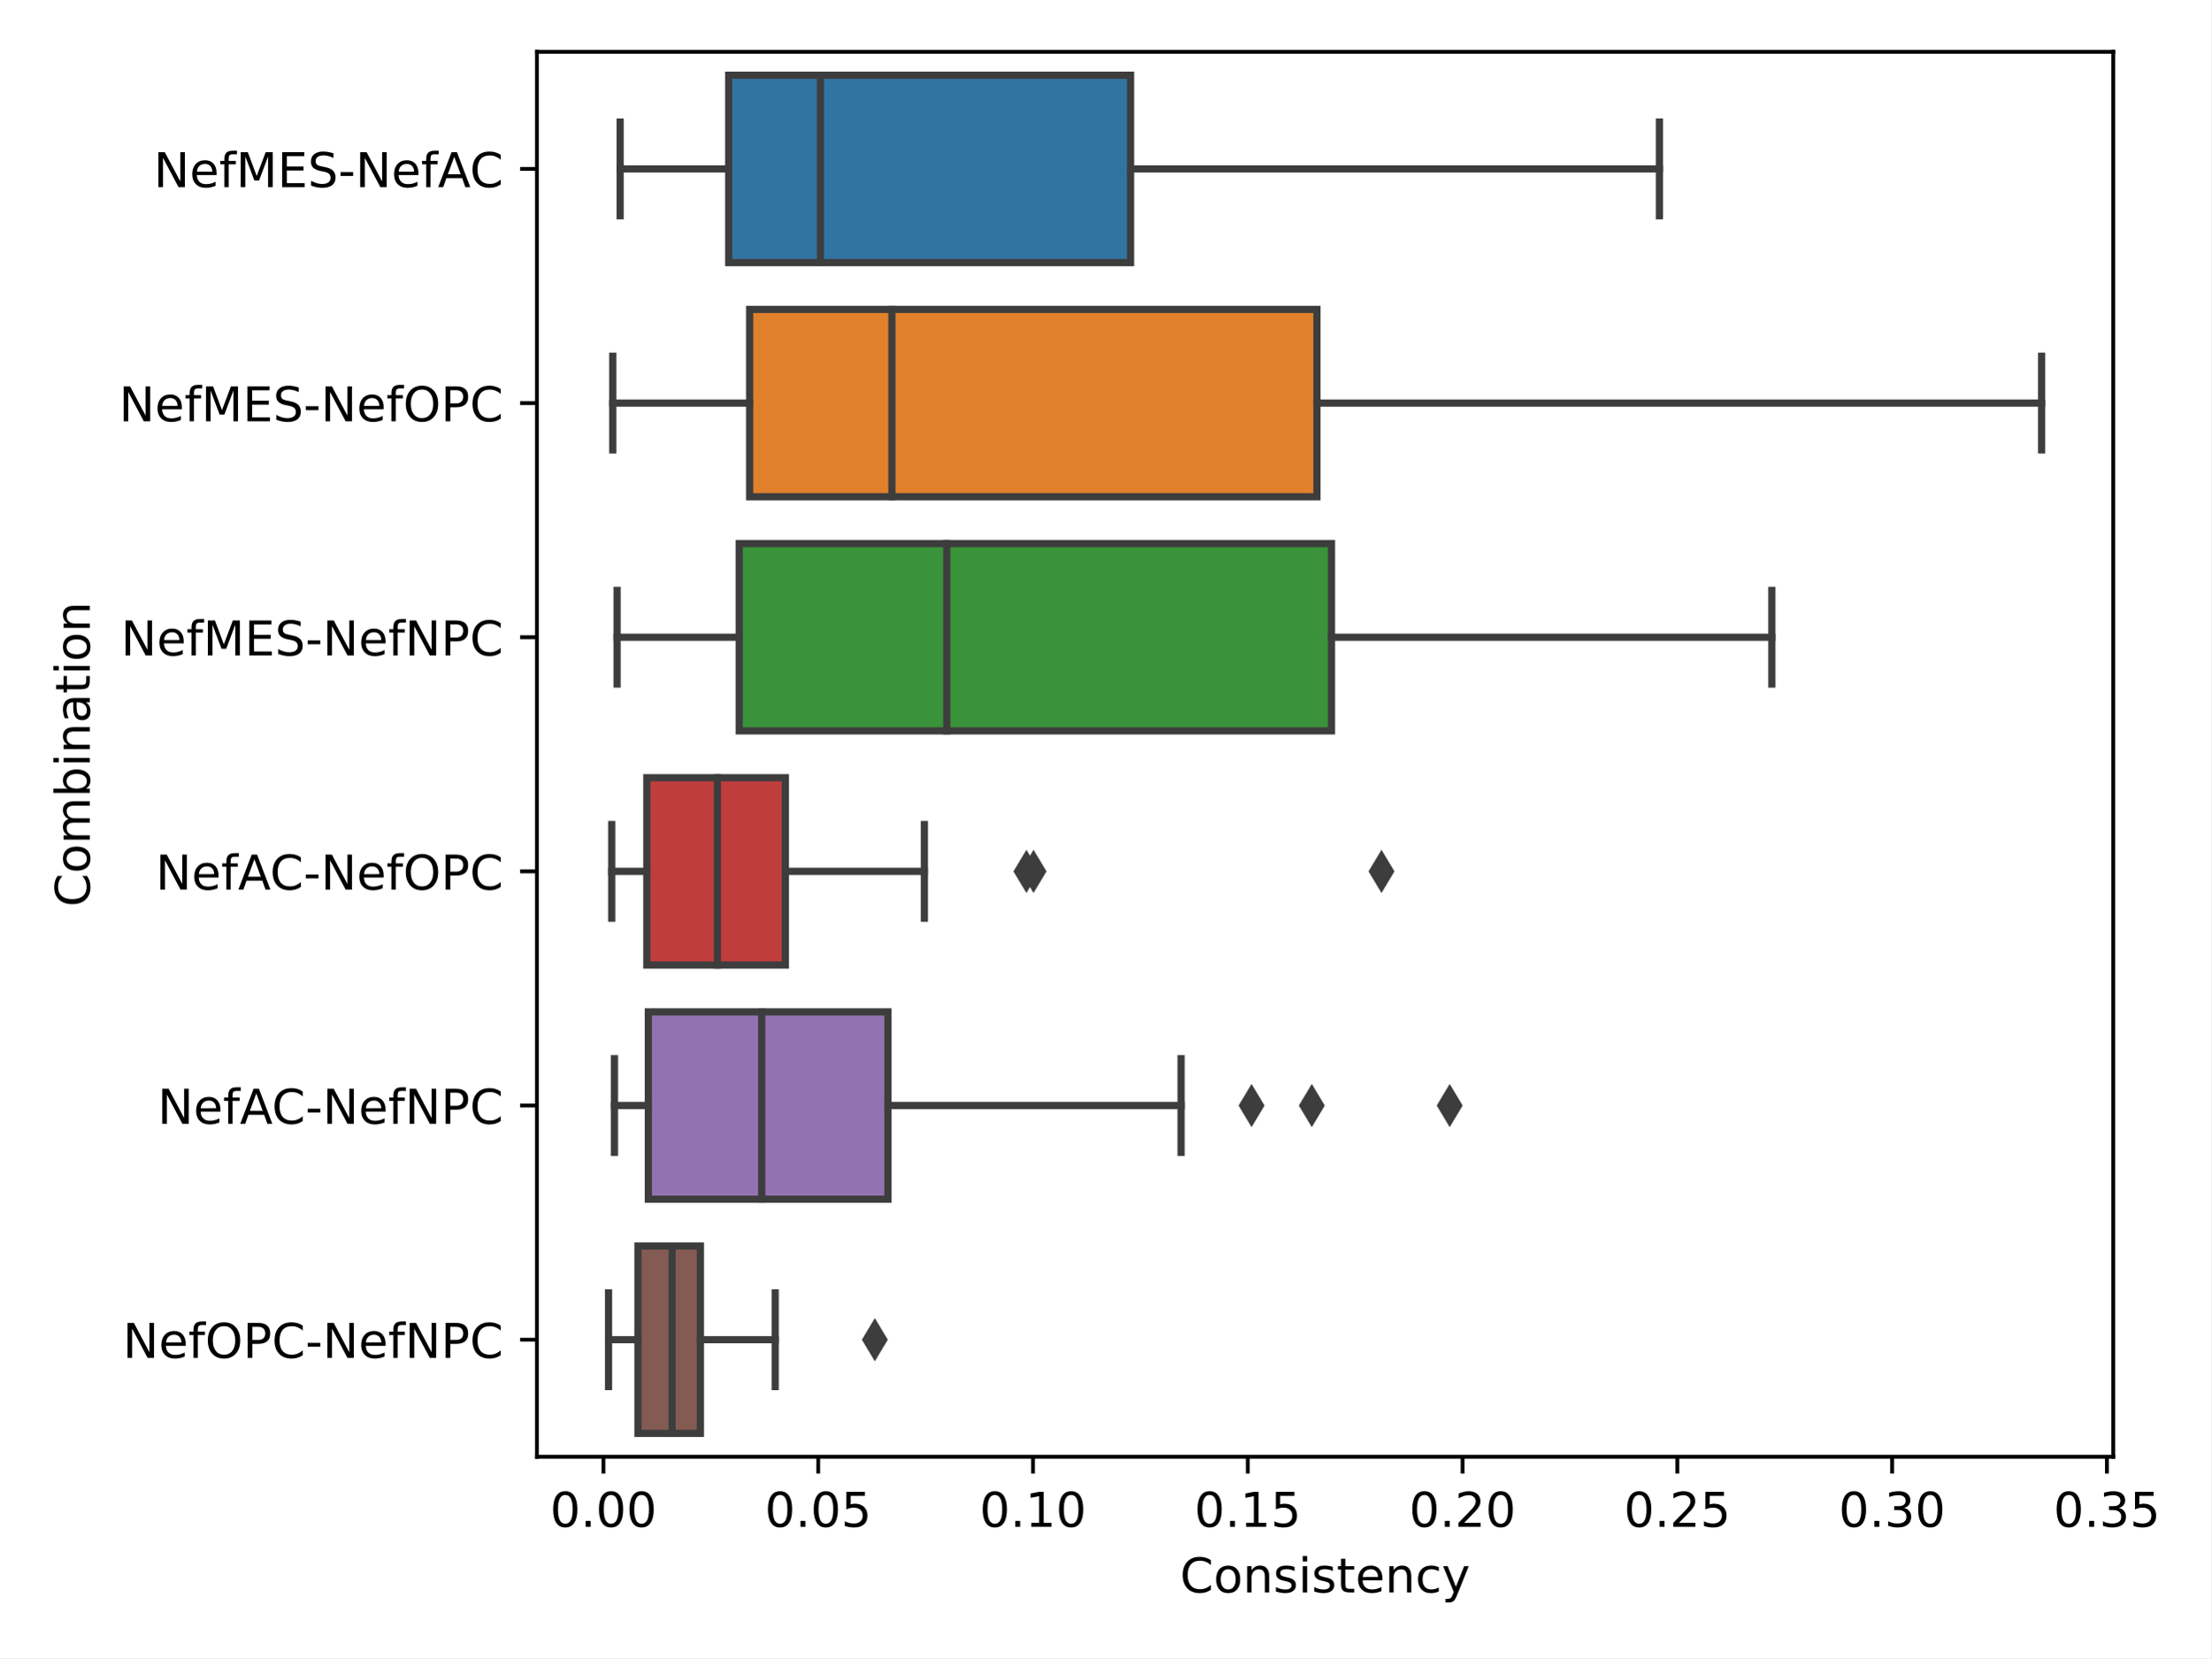
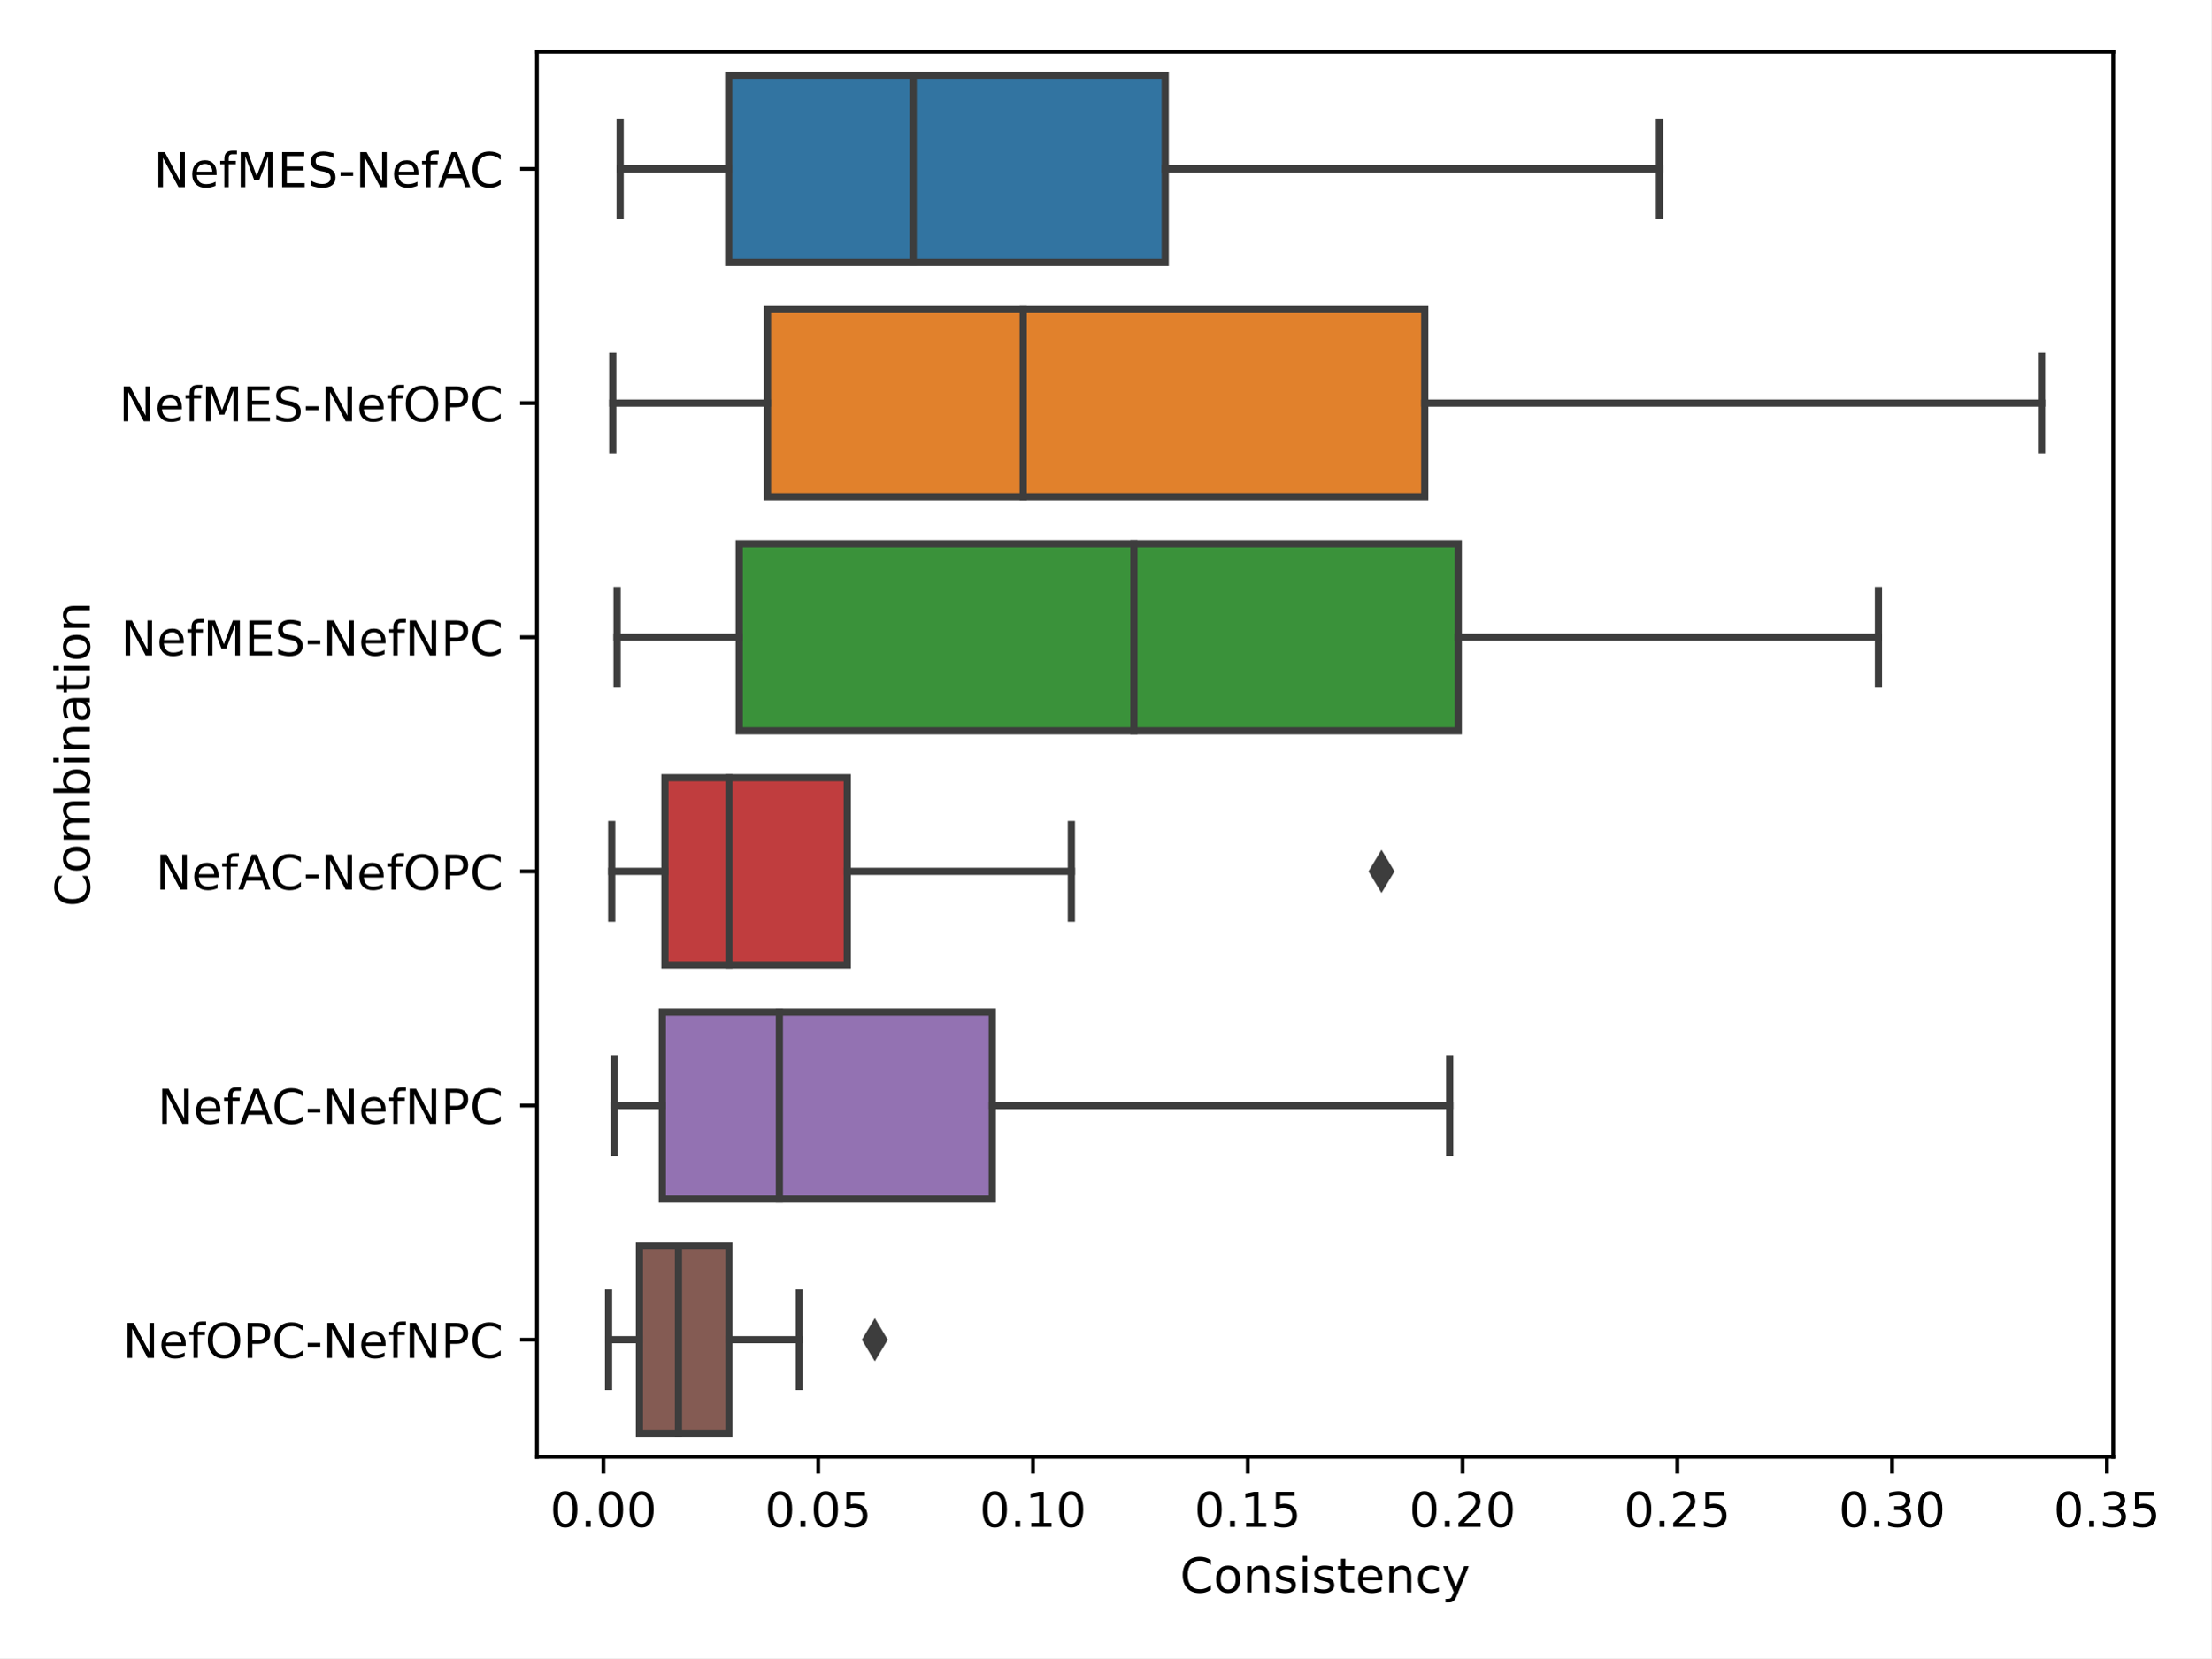
<svg xmlns="http://www.w3.org/2000/svg" xmlns:xlink="http://www.w3.org/1999/xlink" width="460.8pt" height="345.6pt" viewBox="0 0 460.8 345.6" version="1.1">
  <defs>
    <style type="text/css">*{stroke-linejoin: round; stroke-linecap: butt}</style>
  </defs>
  <g id="figure_1">
    <g id="patch_1">
      <path d="M 0 345.6  L 460.8 345.6  L 460.8 0  L 0 0  z " style="fill: #ffffff" />
    </g>
    <g id="axes_1">
      <g id="patch_2">
        <path d="M 111.89 303.64  L 440.409 303.64  L 440.409 10.8  L 111.89 10.8  z " style="fill: #ffffff" />
      </g>
      <g id="patch_3">
-         <path d="M 151.851 15.681  L 151.851 54.726  L 235.619 54.726  L 235.619 15.681  L 151.851 15.681  z " clip-path="url(#pe6c363656c)" style="fill: #3274a1; stroke: #3d3d3d; stroke-width: 1.5; stroke-linejoin: miter" />
+         <path d="M 151.851 15.681  L 151.851 54.726  L 242.832 54.726  L 242.832 15.681  L 151.851 15.681  z " clip-path="url(#pe6c363656c)" style="fill: #3274a1; stroke: #3d3d3d; stroke-width: 1.5; stroke-linejoin: miter" />
      </g>
      <g id="patch_4">
-         <path d="M 156.224 64.487  L 156.224 103.533  L 274.452 103.533  L 274.452 64.487  L 156.224 64.487  z " clip-path="url(#pe6c363656c)" style="fill: #e1812c; stroke: #3d3d3d; stroke-width: 1.5; stroke-linejoin: miter" />
+         <path d="M 159.944 64.487  L 159.944 103.533  L 296.918 103.533  L 296.918 64.487  L 159.944 64.487  z " clip-path="url(#pe6c363656c)" style="fill: #e1812c; stroke: #3d3d3d; stroke-width: 1.5; stroke-linejoin: miter" />
      </g>
      <g id="patch_5">
-         <path d="M 154.051 113.294  L 154.051 152.339  L 277.487 152.339  L 277.487 113.294  L 154.051 113.294  z " clip-path="url(#pe6c363656c)" style="fill: #3a923a; stroke: #3d3d3d; stroke-width: 1.5; stroke-linejoin: miter" />
+         <path d="M 154.051 113.294  L 154.051 152.339  L 303.907 152.339  L 303.907 113.294  L 154.051 113.294  z " clip-path="url(#pe6c363656c)" style="fill: #3a923a; stroke: #3d3d3d; stroke-width: 1.5; stroke-linejoin: miter" />
      </g>
      <g id="patch_6">
-         <path d="M 134.795 162.101  L 134.795 201.146  L 163.668 201.146  L 163.668 162.101  L 134.795 162.101  z " clip-path="url(#pe6c363656c)" style="fill: #c03d3e; stroke: #3d3d3d; stroke-width: 1.5; stroke-linejoin: miter" />
+         <path d="M 138.569 162.101  L 138.569 201.146  L 176.575 201.146  L 176.575 162.101  L 138.569 162.101  z " clip-path="url(#pe6c363656c)" style="fill: #c03d3e; stroke: #3d3d3d; stroke-width: 1.5; stroke-linejoin: miter" />
      </g>
      <g id="patch_7">
-         <path d="M 135.116 210.907  L 135.116 249.953  L 185.043 249.953  L 185.043 210.907  L 135.116 210.907  z " clip-path="url(#pe6c363656c)" style="fill: #9372b2; stroke: #3d3d3d; stroke-width: 1.5; stroke-linejoin: miter" />
+         <path d="M 138.024 210.907  L 138.024 249.953  L 206.791 249.953  L 206.791 210.907  L 138.024 210.907  z " clip-path="url(#pe6c363656c)" style="fill: #9372b2; stroke: #3d3d3d; stroke-width: 1.5; stroke-linejoin: miter" />
      </g>
      <g id="patch_8">
-         <path d="M 132.949 259.714  L 132.949 298.759  L 145.954 298.759  L 145.954 259.714  L 132.949 259.714  z " clip-path="url(#pe6c363656c)" style="fill: #845b53; stroke: #3d3d3d; stroke-width: 1.5; stroke-linejoin: miter" />
+         <path d="M 133.256 259.714  L 133.256 298.759  L 151.913 298.759  L 151.913 259.714  L 133.256 259.714  z " clip-path="url(#pe6c363656c)" style="fill: #845b53; stroke: #3d3d3d; stroke-width: 1.5; stroke-linejoin: miter" />
      </g>
      <g id="matplotlib.axis_1">
        <g id="xtick_1">
          <g id="line2d_1">
            <defs>
              <path id="m3385fdae1e" d="M 0 0  L 0 3.5  " style="stroke: #000000; stroke-width: 0.8" />
            </defs>
            <g>
              <use xlink:href="#m3385fdae1e" x="125.755" y="303.64" style="stroke: #000000; stroke-width: 0.8" />
            </g>
          </g>
          <g id="text_1">
            <g transform="translate(114.6224 318.2384) scale(0.1 -0.1)">
              <defs>
                <path id="DejaVuSans-30" d="M 2034 4250  Q 1547 4250 1301 3770  Q 1056 3291 1056 2328  Q 1056 1369 1301 889  Q 1547 409 2034 409  Q 2525 409 2770 889  Q 3016 1369 3016 2328  Q 3016 3291 2770 3770  Q 2525 4250 2034 4250  z M 2034 4750  Q 2819 4750 3233 4129  Q 3647 3509 3647 2328  Q 3647 1150 3233 529  Q 2819 -91 2034 -91  Q 1250 -91 836 529  Q 422 1150 422 2328  Q 422 3509 836 4129  Q 1250 4750 2034 4750  z " transform="scale(0.015625)" />
                <path id="DejaVuSans-2e" d="M 684 794  L 1344 794  L 1344 0  L 684 0  L 684 794  z " transform="scale(0.015625)" />
              </defs>
              <use xlink:href="#DejaVuSans-30" />
              <use xlink:href="#DejaVuSans-2e" x="63.623" />
              <use xlink:href="#DejaVuSans-30" x="95.41" />
              <use xlink:href="#DejaVuSans-30" x="159.033" />
            </g>
          </g>
        </g>
        <g id="xtick_2">
          <g id="line2d_2">
            <g>
              <use xlink:href="#m3385fdae1e" x="170.517" y="303.64" style="stroke: #000000; stroke-width: 0.8" />
            </g>
          </g>
          <g id="text_2">
            <g transform="translate(159.3845 318.2384) scale(0.1 -0.1)">
              <defs>
                <path id="DejaVuSans-35" d="M 691 4666  L 3169 4666  L 3169 4134  L 1269 4134  L 1269 2991  Q 1406 3038 1543 3061  Q 1681 3084 1819 3084  Q 2600 3084 3056 2656  Q 3513 2228 3513 1497  Q 3513 744 3044 326  Q 2575 -91 1722 -91  Q 1428 -91 1123 -41  Q 819 9 494 109  L 494 744  Q 775 591 1075 516  Q 1375 441 1709 441  Q 2250 441 2565 725  Q 2881 1009 2881 1497  Q 2881 1984 2565 2268  Q 2250 2553 1709 2553  Q 1456 2553 1204 2497  Q 953 2441 691 2322  L 691 4666  z " transform="scale(0.015625)" />
              </defs>
              <use xlink:href="#DejaVuSans-30" />
              <use xlink:href="#DejaVuSans-2e" x="63.623" />
              <use xlink:href="#DejaVuSans-30" x="95.41" />
              <use xlink:href="#DejaVuSans-35" x="159.033" />
            </g>
          </g>
        </g>
        <g id="xtick_3">
          <g id="line2d_3">
            <g>
              <use xlink:href="#m3385fdae1e" x="215.279" y="303.64" style="stroke: #000000; stroke-width: 0.8" />
            </g>
          </g>
          <g id="text_3">
            <g transform="translate(204.1466 318.2384) scale(0.1 -0.1)">
              <defs>
                <path id="DejaVuSans-31" d="M 794 531  L 1825 531  L 1825 4091  L 703 3866  L 703 4441  L 1819 4666  L 2450 4666  L 2450 531  L 3481 531  L 3481 0  L 794 0  L 794 531  z " transform="scale(0.015625)" />
              </defs>
              <use xlink:href="#DejaVuSans-30" />
              <use xlink:href="#DejaVuSans-2e" x="63.623" />
              <use xlink:href="#DejaVuSans-31" x="95.41" />
              <use xlink:href="#DejaVuSans-30" x="159.033" />
            </g>
          </g>
        </g>
        <g id="xtick_4">
          <g id="line2d_4">
            <g>
              <use xlink:href="#m3385fdae1e" x="260.042" y="303.64" style="stroke: #000000; stroke-width: 0.8" />
            </g>
          </g>
          <g id="text_4">
            <g transform="translate(248.9087 318.2384) scale(0.1 -0.1)">
              <use xlink:href="#DejaVuSans-30" />
              <use xlink:href="#DejaVuSans-2e" x="63.623" />
              <use xlink:href="#DejaVuSans-31" x="95.41" />
              <use xlink:href="#DejaVuSans-35" x="159.033" />
            </g>
          </g>
        </g>
        <g id="xtick_5">
          <g id="line2d_5">
            <g>
              <use xlink:href="#m3385fdae1e" x="304.804" y="303.64" style="stroke: #000000; stroke-width: 0.8" />
            </g>
          </g>
          <g id="text_5">
            <g transform="translate(293.6708 318.2384) scale(0.1 -0.1)">
              <defs>
                <path id="DejaVuSans-32" d="M 1228 531  L 3431 531  L 3431 0  L 469 0  L 469 531  Q 828 903 1448 1529  Q 2069 2156 2228 2338  Q 2531 2678 2651 2914  Q 2772 3150 2772 3378  Q 2772 3750 2511 3984  Q 2250 4219 1831 4219  Q 1534 4219 1204 4116  Q 875 4013 500 3803  L 500 4441  Q 881 4594 1212 4672  Q 1544 4750 1819 4750  Q 2544 4750 2975 4387  Q 3406 4025 3406 3419  Q 3406 3131 3298 2873  Q 3191 2616 2906 2266  Q 2828 2175 2409 1742  Q 1991 1309 1228 531  z " transform="scale(0.015625)" />
              </defs>
              <use xlink:href="#DejaVuSans-30" />
              <use xlink:href="#DejaVuSans-2e" x="63.623" />
              <use xlink:href="#DejaVuSans-32" x="95.41" />
              <use xlink:href="#DejaVuSans-30" x="159.033" />
            </g>
          </g>
        </g>
        <g id="xtick_6">
          <g id="line2d_6">
            <g>
              <use xlink:href="#m3385fdae1e" x="349.566" y="303.64" style="stroke: #000000; stroke-width: 0.8" />
            </g>
          </g>
          <g id="text_6">
            <g transform="translate(338.4329 318.2384) scale(0.1 -0.1)">
              <use xlink:href="#DejaVuSans-30" />
              <use xlink:href="#DejaVuSans-2e" x="63.623" />
              <use xlink:href="#DejaVuSans-32" x="95.41" />
              <use xlink:href="#DejaVuSans-35" x="159.033" />
            </g>
          </g>
        </g>
        <g id="xtick_7">
          <g id="line2d_7">
            <g>
              <use xlink:href="#m3385fdae1e" x="394.328" y="303.64" style="stroke: #000000; stroke-width: 0.8" />
            </g>
          </g>
          <g id="text_7">
            <g transform="translate(383.195 318.2384) scale(0.1 -0.1)">
              <defs>
                <path id="DejaVuSans-33" d="M 2597 2516  Q 3050 2419 3304 2112  Q 3559 1806 3559 1356  Q 3559 666 3084 287  Q 2609 -91 1734 -91  Q 1441 -91 1130 -33  Q 819 25 488 141  L 488 750  Q 750 597 1062 519  Q 1375 441 1716 441  Q 2309 441 2620 675  Q 2931 909 2931 1356  Q 2931 1769 2642 2001  Q 2353 2234 1838 2234  L 1294 2234  L 1294 2753  L 1863 2753  Q 2328 2753 2575 2939  Q 2822 3125 2822 3475  Q 2822 3834 2567 4026  Q 2313 4219 1838 4219  Q 1578 4219 1281 4162  Q 984 4106 628 3988  L 628 4550  Q 988 4650 1302 4700  Q 1616 4750 1894 4750  Q 2613 4750 3031 4423  Q 3450 4097 3450 3541  Q 3450 3153 3228 2886  Q 3006 2619 2597 2516  z " transform="scale(0.015625)" />
              </defs>
              <use xlink:href="#DejaVuSans-30" />
              <use xlink:href="#DejaVuSans-2e" x="63.623" />
              <use xlink:href="#DejaVuSans-33" x="95.41" />
              <use xlink:href="#DejaVuSans-30" x="159.033" />
            </g>
          </g>
        </g>
        <g id="xtick_8">
          <g id="line2d_8">
            <g>
              <use xlink:href="#m3385fdae1e" x="439.09" y="303.64" style="stroke: #000000; stroke-width: 0.8" />
            </g>
          </g>
          <g id="text_8">
            <g transform="translate(427.957 318.2384) scale(0.1 -0.1)">
              <use xlink:href="#DejaVuSans-30" />
              <use xlink:href="#DejaVuSans-2e" x="63.623" />
              <use xlink:href="#DejaVuSans-33" x="95.41" />
              <use xlink:href="#DejaVuSans-35" x="159.033" />
            </g>
          </g>
        </g>
        <g id="text_9">
          <g transform="translate(245.9175 331.9166) scale(0.1 -0.1)">
            <defs>
              <path id="DejaVuSans-43" d="M 4122 4306  L 4122 3641  Q 3803 3938 3442 4084  Q 3081 4231 2675 4231  Q 1875 4231 1450 3742  Q 1025 3253 1025 2328  Q 1025 1406 1450 917  Q 1875 428 2675 428  Q 3081 428 3442 575  Q 3803 722 4122 1019  L 4122 359  Q 3791 134 3420 21  Q 3050 -91 2638 -91  Q 1578 -91 968 557  Q 359 1206 359 2328  Q 359 3453 968 4101  Q 1578 4750 2638 4750  Q 3056 4750 3426 4639  Q 3797 4528 4122 4306  z " transform="scale(0.015625)" />
              <path id="DejaVuSans-6f" d="M 1959 3097  Q 1497 3097 1228 2736  Q 959 2375 959 1747  Q 959 1119 1226 758  Q 1494 397 1959 397  Q 2419 397 2687 759  Q 2956 1122 2956 1747  Q 2956 2369 2687 2733  Q 2419 3097 1959 3097  z M 1959 3584  Q 2709 3584 3137 3096  Q 3566 2609 3566 1747  Q 3566 888 3137 398  Q 2709 -91 1959 -91  Q 1206 -91 779 398  Q 353 888 353 1747  Q 353 2609 779 3096  Q 1206 3584 1959 3584  z " transform="scale(0.015625)" />
              <path id="DejaVuSans-6e" d="M 3513 2113  L 3513 0  L 2938 0  L 2938 2094  Q 2938 2591 2744 2837  Q 2550 3084 2163 3084  Q 1697 3084 1428 2787  Q 1159 2491 1159 1978  L 1159 0  L 581 0  L 581 3500  L 1159 3500  L 1159 2956  Q 1366 3272 1645 3428  Q 1925 3584 2291 3584  Q 2894 3584 3203 3211  Q 3513 2838 3513 2113  z " transform="scale(0.015625)" />
              <path id="DejaVuSans-73" d="M 2834 3397  L 2834 2853  Q 2591 2978 2328 3040  Q 2066 3103 1784 3103  Q 1356 3103 1142 2972  Q 928 2841 928 2578  Q 928 2378 1081 2264  Q 1234 2150 1697 2047  L 1894 2003  Q 2506 1872 2764 1633  Q 3022 1394 3022 966  Q 3022 478 2636 193  Q 2250 -91 1575 -91  Q 1294 -91 989 -36  Q 684 19 347 128  L 347 722  Q 666 556 975 473  Q 1284 391 1588 391  Q 1994 391 2212 530  Q 2431 669 2431 922  Q 2431 1156 2273 1281  Q 2116 1406 1581 1522  L 1381 1569  Q 847 1681 609 1914  Q 372 2147 372 2553  Q 372 3047 722 3315  Q 1072 3584 1716 3584  Q 2034 3584 2315 3537  Q 2597 3491 2834 3397  z " transform="scale(0.015625)" />
              <path id="DejaVuSans-69" d="M 603 3500  L 1178 3500  L 1178 0  L 603 0  L 603 3500  z M 603 4863  L 1178 4863  L 1178 4134  L 603 4134  L 603 4863  z " transform="scale(0.015625)" />
              <path id="DejaVuSans-74" d="M 1172 4494  L 1172 3500  L 2356 3500  L 2356 3053  L 1172 3053  L 1172 1153  Q 1172 725 1289 603  Q 1406 481 1766 481  L 2356 481  L 2356 0  L 1766 0  Q 1100 0 847 248  Q 594 497 594 1153  L 594 3053  L 172 3053  L 172 3500  L 594 3500  L 594 4494  L 1172 4494  z " transform="scale(0.015625)" />
              <path id="DejaVuSans-65" d="M 3597 1894  L 3597 1613  L 953 1613  Q 991 1019 1311 708  Q 1631 397 2203 397  Q 2534 397 2845 478  Q 3156 559 3463 722  L 3463 178  Q 3153 47 2828 -22  Q 2503 -91 2169 -91  Q 1331 -91 842 396  Q 353 884 353 1716  Q 353 2575 817 3079  Q 1281 3584 2069 3584  Q 2775 3584 3186 3129  Q 3597 2675 3597 1894  z M 3022 2063  Q 3016 2534 2758 2815  Q 2500 3097 2075 3097  Q 1594 3097 1305 2825  Q 1016 2553 972 2059  L 3022 2063  z " transform="scale(0.015625)" />
              <path id="DejaVuSans-63" d="M 3122 3366  L 3122 2828  Q 2878 2963 2633 3030  Q 2388 3097 2138 3097  Q 1578 3097 1268 2742  Q 959 2388 959 1747  Q 959 1106 1268 751  Q 1578 397 2138 397  Q 2388 397 2633 464  Q 2878 531 3122 666  L 3122 134  Q 2881 22 2623 -34  Q 2366 -91 2075 -91  Q 1284 -91 818 406  Q 353 903 353 1747  Q 353 2603 823 3093  Q 1294 3584 2113 3584  Q 2378 3584 2631 3529  Q 2884 3475 3122 3366  z " transform="scale(0.015625)" />
              <path id="DejaVuSans-79" d="M 2059 -325  Q 1816 -950 1584 -1140  Q 1353 -1331 966 -1331  L 506 -1331  L 506 -850  L 844 -850  Q 1081 -850 1212 -737  Q 1344 -625 1503 -206  L 1606 56  L 191 3500  L 800 3500  L 1894 763  L 2988 3500  L 3597 3500  L 2059 -325  z " transform="scale(0.015625)" />
            </defs>
            <use xlink:href="#DejaVuSans-43" />
            <use xlink:href="#DejaVuSans-6f" x="69.824" />
            <use xlink:href="#DejaVuSans-6e" x="131.006" />
            <use xlink:href="#DejaVuSans-73" x="194.385" />
            <use xlink:href="#DejaVuSans-69" x="246.484" />
            <use xlink:href="#DejaVuSans-73" x="274.268" />
            <use xlink:href="#DejaVuSans-74" x="326.367" />
            <use xlink:href="#DejaVuSans-65" x="365.576" />
            <use xlink:href="#DejaVuSans-6e" x="427.1" />
            <use xlink:href="#DejaVuSans-63" x="490.479" />
            <use xlink:href="#DejaVuSans-79" x="545.459" />
          </g>
        </g>
      </g>
      <g id="matplotlib.axis_2">
        <g id="ytick_1">
          <g id="line2d_9">
            <defs>
              <path id="ma600d9e374" d="M 0 0  L -3.5 0  " style="stroke: #000000; stroke-width: 0.8" />
            </defs>
            <g>
              <use xlink:href="#ma600d9e374" x="111.89" y="35.203" style="stroke: #000000; stroke-width: 0.8" />
            </g>
          </g>
          <g id="text_10">
            <g transform="translate(32.02906 39.00255) scale(0.1 -0.1)">
              <defs>
                <path id="DejaVuSans-4e" d="M 628 4666  L 1478 4666  L 3547 763  L 3547 4666  L 4159 4666  L 4159 0  L 3309 0  L 1241 3903  L 1241 0  L 628 0  L 628 4666  z " transform="scale(0.015625)" />
                <path id="DejaVuSans-66" d="M 2375 4863  L 2375 4384  L 1825 4384  Q 1516 4384 1395 4259  Q 1275 4134 1275 3809  L 1275 3500  L 2222 3500  L 2222 3053  L 1275 3053  L 1275 0  L 697 0  L 697 3053  L 147 3053  L 147 3500  L 697 3500  L 697 3744  Q 697 4328 969 4595  Q 1241 4863 1831 4863  L 2375 4863  z " transform="scale(0.015625)" />
                <path id="DejaVuSans-4d" d="M 628 4666  L 1569 4666  L 2759 1491  L 3956 4666  L 4897 4666  L 4897 0  L 4281 0  L 4281 4097  L 3078 897  L 2444 897  L 1241 4097  L 1241 0  L 628 0  L 628 4666  z " transform="scale(0.015625)" />
                <path id="DejaVuSans-45" d="M 628 4666  L 3578 4666  L 3578 4134  L 1259 4134  L 1259 2753  L 3481 2753  L 3481 2222  L 1259 2222  L 1259 531  L 3634 531  L 3634 0  L 628 0  L 628 4666  z " transform="scale(0.015625)" />
                <path id="DejaVuSans-53" d="M 3425 4513  L 3425 3897  Q 3066 4069 2747 4153  Q 2428 4238 2131 4238  Q 1616 4238 1336 4038  Q 1056 3838 1056 3469  Q 1056 3159 1242 3001  Q 1428 2844 1947 2747  L 2328 2669  Q 3034 2534 3370 2195  Q 3706 1856 3706 1288  Q 3706 609 3251 259  Q 2797 -91 1919 -91  Q 1588 -91 1214 -16  Q 841 59 441 206  L 441 856  Q 825 641 1194 531  Q 1563 422 1919 422  Q 2459 422 2753 634  Q 3047 847 3047 1241  Q 3047 1584 2836 1778  Q 2625 1972 2144 2069  L 1759 2144  Q 1053 2284 737 2584  Q 422 2884 422 3419  Q 422 4038 858 4394  Q 1294 4750 2059 4750  Q 2388 4750 2728 4690  Q 3069 4631 3425 4513  z " transform="scale(0.015625)" />
                <path id="DejaVuSans-2d" d="M 313 2009  L 1997 2009  L 1997 1497  L 313 1497  L 313 2009  z " transform="scale(0.015625)" />
                <path id="DejaVuSans-41" d="M 2188 4044  L 1331 1722  L 3047 1722  L 2188 4044  z M 1831 4666  L 2547 4666  L 4325 0  L 3669 0  L 3244 1197  L 1141 1197  L 716 0  L 50 0  L 1831 4666  z " transform="scale(0.015625)" />
              </defs>
              <use xlink:href="#DejaVuSans-4e" />
              <use xlink:href="#DejaVuSans-65" x="74.805" />
              <use xlink:href="#DejaVuSans-66" x="136.328" />
              <use xlink:href="#DejaVuSans-4d" x="171.533" />
              <use xlink:href="#DejaVuSans-45" x="257.812" />
              <use xlink:href="#DejaVuSans-53" x="320.996" />
              <use xlink:href="#DejaVuSans-2d" x="384.473" />
              <use xlink:href="#DejaVuSans-4e" x="420.557" />
              <use xlink:href="#DejaVuSans-65" x="495.361" />
              <use xlink:href="#DejaVuSans-66" x="556.885" />
              <use xlink:href="#DejaVuSans-41" x="592.09" />
              <use xlink:href="#DejaVuSans-43" x="658.748" />
            </g>
          </g>
        </g>
        <g id="ytick_2">
          <g id="line2d_10">
            <g>
              <use xlink:href="#ma600d9e374" x="111.89" y="84.01" style="stroke: #000000; stroke-width: 0.8" />
            </g>
          </g>
          <g id="text_11">
            <g transform="translate(24.79312 87.80922) scale(0.1 -0.1)">
              <defs>
                <path id="DejaVuSans-4f" d="M 2522 4238  Q 1834 4238 1429 3725  Q 1025 3213 1025 2328  Q 1025 1447 1429 934  Q 1834 422 2522 422  Q 3209 422 3611 934  Q 4013 1447 4013 2328  Q 4013 3213 3611 3725  Q 3209 4238 2522 4238  z M 2522 4750  Q 3503 4750 4090 4092  Q 4678 3434 4678 2328  Q 4678 1225 4090 567  Q 3503 -91 2522 -91  Q 1538 -91 948 565  Q 359 1222 359 2328  Q 359 3434 948 4092  Q 1538 4750 2522 4750  z " transform="scale(0.015625)" />
                <path id="DejaVuSans-50" d="M 1259 4147  L 1259 2394  L 2053 2394  Q 2494 2394 2734 2622  Q 2975 2850 2975 3272  Q 2975 3691 2734 3919  Q 2494 4147 2053 4147  L 1259 4147  z M 628 4666  L 2053 4666  Q 2838 4666 3239 4311  Q 3641 3956 3641 3272  Q 3641 2581 3239 2228  Q 2838 1875 2053 1875  L 1259 1875  L 1259 0  L 628 0  L 628 4666  z " transform="scale(0.015625)" />
              </defs>
              <use xlink:href="#DejaVuSans-4e" />
              <use xlink:href="#DejaVuSans-65" x="74.805" />
              <use xlink:href="#DejaVuSans-66" x="136.328" />
              <use xlink:href="#DejaVuSans-4d" x="171.533" />
              <use xlink:href="#DejaVuSans-45" x="257.812" />
              <use xlink:href="#DejaVuSans-53" x="320.996" />
              <use xlink:href="#DejaVuSans-2d" x="384.473" />
              <use xlink:href="#DejaVuSans-4e" x="420.557" />
              <use xlink:href="#DejaVuSans-65" x="495.361" />
              <use xlink:href="#DejaVuSans-66" x="556.885" />
              <use xlink:href="#DejaVuSans-4f" x="592.09" />
              <use xlink:href="#DejaVuSans-50" x="670.801" />
              <use xlink:href="#DejaVuSans-43" x="731.104" />
            </g>
          </g>
        </g>
        <g id="ytick_3">
          <g id="line2d_11">
            <g>
              <use xlink:href="#ma600d9e374" x="111.89" y="132.817" style="stroke: #000000; stroke-width: 0.8" />
            </g>
          </g>
          <g id="text_12">
            <g transform="translate(25.18375 136.6159) scale(0.1 -0.1)">
              <use xlink:href="#DejaVuSans-4e" />
              <use xlink:href="#DejaVuSans-65" x="74.805" />
              <use xlink:href="#DejaVuSans-66" x="136.328" />
              <use xlink:href="#DejaVuSans-4d" x="171.533" />
              <use xlink:href="#DejaVuSans-45" x="257.812" />
              <use xlink:href="#DejaVuSans-53" x="320.996" />
              <use xlink:href="#DejaVuSans-2d" x="384.473" />
              <use xlink:href="#DejaVuSans-4e" x="420.557" />
              <use xlink:href="#DejaVuSans-65" x="495.361" />
              <use xlink:href="#DejaVuSans-66" x="556.885" />
              <use xlink:href="#DejaVuSans-4e" x="592.09" />
              <use xlink:href="#DejaVuSans-50" x="666.895" />
              <use xlink:href="#DejaVuSans-43" x="727.197" />
            </g>
          </g>
        </g>
        <g id="ytick_4">
          <g id="line2d_12">
            <g>
              <use xlink:href="#ma600d9e374" x="111.89" y="181.623" style="stroke: #000000; stroke-width: 0.8" />
            </g>
          </g>
          <g id="text_13">
            <g transform="translate(32.44 185.4226) scale(0.1 -0.1)">
              <use xlink:href="#DejaVuSans-4e" />
              <use xlink:href="#DejaVuSans-65" x="74.805" />
              <use xlink:href="#DejaVuSans-66" x="136.328" />
              <use xlink:href="#DejaVuSans-41" x="171.533" />
              <use xlink:href="#DejaVuSans-43" x="238.191" />
              <use xlink:href="#DejaVuSans-2d" x="308.016" />
              <use xlink:href="#DejaVuSans-4e" x="344.1" />
              <use xlink:href="#DejaVuSans-65" x="418.904" />
              <use xlink:href="#DejaVuSans-66" x="480.428" />
              <use xlink:href="#DejaVuSans-4f" x="515.633" />
              <use xlink:href="#DejaVuSans-50" x="594.344" />
              <use xlink:href="#DejaVuSans-43" x="654.646" />
            </g>
          </g>
        </g>
        <g id="ytick_5">
          <g id="line2d_13">
            <g>
              <use xlink:href="#ma600d9e374" x="111.89" y="230.43" style="stroke: #000000; stroke-width: 0.8" />
            </g>
          </g>
          <g id="text_14">
            <g transform="translate(32.83062 234.2292) scale(0.1 -0.1)">
              <use xlink:href="#DejaVuSans-4e" />
              <use xlink:href="#DejaVuSans-65" x="74.805" />
              <use xlink:href="#DejaVuSans-66" x="136.328" />
              <use xlink:href="#DejaVuSans-41" x="171.533" />
              <use xlink:href="#DejaVuSans-43" x="238.191" />
              <use xlink:href="#DejaVuSans-2d" x="308.016" />
              <use xlink:href="#DejaVuSans-4e" x="344.1" />
              <use xlink:href="#DejaVuSans-65" x="418.904" />
              <use xlink:href="#DejaVuSans-66" x="480.428" />
              <use xlink:href="#DejaVuSans-4e" x="515.633" />
              <use xlink:href="#DejaVuSans-50" x="590.438" />
              <use xlink:href="#DejaVuSans-43" x="650.74" />
            </g>
          </g>
        </g>
        <g id="ytick_6">
          <g id="line2d_14">
            <g>
              <use xlink:href="#ma600d9e374" x="111.89" y="279.237" style="stroke: #000000; stroke-width: 0.8" />
            </g>
          </g>
          <g id="text_15">
            <g transform="translate(25.59469 283.0359) scale(0.1 -0.1)">
              <use xlink:href="#DejaVuSans-4e" />
              <use xlink:href="#DejaVuSans-65" x="74.805" />
              <use xlink:href="#DejaVuSans-66" x="136.328" />
              <use xlink:href="#DejaVuSans-4f" x="171.533" />
              <use xlink:href="#DejaVuSans-50" x="250.244" />
              <use xlink:href="#DejaVuSans-43" x="310.547" />
              <use xlink:href="#DejaVuSans-2d" x="380.371" />
              <use xlink:href="#DejaVuSans-4e" x="416.455" />
              <use xlink:href="#DejaVuSans-65" x="491.26" />
              <use xlink:href="#DejaVuSans-66" x="552.783" />
              <use xlink:href="#DejaVuSans-4e" x="587.988" />
              <use xlink:href="#DejaVuSans-50" x="662.793" />
              <use xlink:href="#DejaVuSans-43" x="723.096" />
            </g>
          </g>
        </g>
        <g id="text_16">
          <g transform="translate(18.71344 189.0145) rotate(-90) scale(0.1 -0.1)">
            <defs>
              <path id="DejaVuSans-6d" d="M 3328 2828  Q 3544 3216 3844 3400  Q 4144 3584 4550 3584  Q 5097 3584 5394 3201  Q 5691 2819 5691 2113  L 5691 0  L 5113 0  L 5113 2094  Q 5113 2597 4934 2840  Q 4756 3084 4391 3084  Q 3944 3084 3684 2787  Q 3425 2491 3425 1978  L 3425 0  L 2847 0  L 2847 2094  Q 2847 2600 2669 2842  Q 2491 3084 2119 3084  Q 1678 3084 1418 2786  Q 1159 2488 1159 1978  L 1159 0  L 581 0  L 581 3500  L 1159 3500  L 1159 2956  Q 1356 3278 1631 3431  Q 1906 3584 2284 3584  Q 2666 3584 2933 3390  Q 3200 3197 3328 2828  z " transform="scale(0.015625)" />
              <path id="DejaVuSans-62" d="M 3116 1747  Q 3116 2381 2855 2742  Q 2594 3103 2138 3103  Q 1681 3103 1420 2742  Q 1159 2381 1159 1747  Q 1159 1113 1420 752  Q 1681 391 2138 391  Q 2594 391 2855 752  Q 3116 1113 3116 1747  z M 1159 2969  Q 1341 3281 1617 3432  Q 1894 3584 2278 3584  Q 2916 3584 3314 3078  Q 3713 2572 3713 1747  Q 3713 922 3314 415  Q 2916 -91 2278 -91  Q 1894 -91 1617 61  Q 1341 213 1159 525  L 1159 0  L 581 0  L 581 4863  L 1159 4863  L 1159 2969  z " transform="scale(0.015625)" />
              <path id="DejaVuSans-61" d="M 2194 1759  Q 1497 1759 1228 1600  Q 959 1441 959 1056  Q 959 750 1161 570  Q 1363 391 1709 391  Q 2188 391 2477 730  Q 2766 1069 2766 1631  L 2766 1759  L 2194 1759  z M 3341 1997  L 3341 0  L 2766 0  L 2766 531  Q 2569 213 2275 61  Q 1981 -91 1556 -91  Q 1019 -91 701 211  Q 384 513 384 1019  Q 384 1609 779 1909  Q 1175 2209 1959 2209  L 2766 2209  L 2766 2266  Q 2766 2663 2505 2880  Q 2244 3097 1772 3097  Q 1472 3097 1187 3025  Q 903 2953 641 2809  L 641 3341  Q 956 3463 1253 3523  Q 1550 3584 1831 3584  Q 2591 3584 2966 3190  Q 3341 2797 3341 1997  z " transform="scale(0.015625)" />
            </defs>
            <use xlink:href="#DejaVuSans-43" />
            <use xlink:href="#DejaVuSans-6f" x="69.824" />
            <use xlink:href="#DejaVuSans-6d" x="131.006" />
            <use xlink:href="#DejaVuSans-62" x="228.418" />
            <use xlink:href="#DejaVuSans-69" x="291.895" />
            <use xlink:href="#DejaVuSans-6e" x="319.678" />
            <use xlink:href="#DejaVuSans-61" x="383.057" />
            <use xlink:href="#DejaVuSans-74" x="444.336" />
            <use xlink:href="#DejaVuSans-69" x="483.545" />
            <use xlink:href="#DejaVuSans-6f" x="511.328" />
            <use xlink:href="#DejaVuSans-6e" x="572.51" />
          </g>
        </g>
      </g>
      <g id="line2d_15">
        <path d="M 151.851 35.203  L 129.238 35.203  " clip-path="url(#pe6c363656c)" style="fill: none; stroke: #3d3d3d; stroke-width: 1.5; stroke-linecap: square" />
      </g>
      <g id="line2d_16">
-         <path d="M 235.619 35.203  L 345.836 35.203  " clip-path="url(#pe6c363656c)" style="fill: none; stroke: #3d3d3d; stroke-width: 1.5; stroke-linecap: square" />
+         <path d="M 242.832 35.203  L 345.836 35.203  " clip-path="url(#pe6c363656c)" style="fill: none; stroke: #3d3d3d; stroke-width: 1.5; stroke-linecap: square" />
      </g>
      <g id="line2d_17">
        <path d="M 129.238 25.442  L 129.238 44.965  " clip-path="url(#pe6c363656c)" style="fill: none; stroke: #3d3d3d; stroke-width: 1.5; stroke-linecap: square" />
      </g>
      <g id="line2d_18">
        <path d="M 345.836 25.442  L 345.836 44.965  " clip-path="url(#pe6c363656c)" style="fill: none; stroke: #3d3d3d; stroke-width: 1.5; stroke-linecap: square" />
      </g>
      <g id="line2d_19" />
      <g id="line2d_20">
-         <path d="M 156.224 84.01  L 127.692 84.01  " clip-path="url(#pe6c363656c)" style="fill: none; stroke: #3d3d3d; stroke-width: 1.5; stroke-linecap: square" />
+         <path d="M 159.944 84.01  L 127.692 84.01  " clip-path="url(#pe6c363656c)" style="fill: none; stroke: #3d3d3d; stroke-width: 1.5; stroke-linecap: square" />
      </g>
      <g id="line2d_21">
-         <path d="M 274.452 84.01  L 425.476 84.01  " clip-path="url(#pe6c363656c)" style="fill: none; stroke: #3d3d3d; stroke-width: 1.5; stroke-linecap: square" />
+         <path d="M 296.918 84.01  L 425.476 84.01  " clip-path="url(#pe6c363656c)" style="fill: none; stroke: #3d3d3d; stroke-width: 1.5; stroke-linecap: square" />
      </g>
      <g id="line2d_22">
        <path d="M 127.692 74.249  L 127.692 93.771  " clip-path="url(#pe6c363656c)" style="fill: none; stroke: #3d3d3d; stroke-width: 1.5; stroke-linecap: square" />
      </g>
      <g id="line2d_23">
        <path d="M 425.476 74.249  L 425.476 93.771  " clip-path="url(#pe6c363656c)" style="fill: none; stroke: #3d3d3d; stroke-width: 1.5; stroke-linecap: square" />
      </g>
      <g id="line2d_24" />
      <g id="line2d_25">
        <path d="M 154.051 132.817  L 128.6 132.817  " clip-path="url(#pe6c363656c)" style="fill: none; stroke: #3d3d3d; stroke-width: 1.5; stroke-linecap: square" />
      </g>
      <g id="line2d_26">
-         <path d="M 277.487 132.817  L 369.259 132.817  " clip-path="url(#pe6c363656c)" style="fill: none; stroke: #3d3d3d; stroke-width: 1.5; stroke-linecap: square" />
+         <path d="M 303.907 132.817  L 391.473 132.817  " clip-path="url(#pe6c363656c)" style="fill: none; stroke: #3d3d3d; stroke-width: 1.5; stroke-linecap: square" />
      </g>
      <g id="line2d_27">
        <path d="M 128.6 123.055  L 128.6 142.578  " clip-path="url(#pe6c363656c)" style="fill: none; stroke: #3d3d3d; stroke-width: 1.5; stroke-linecap: square" />
      </g>
      <g id="line2d_28">
-         <path d="M 369.259 123.055  L 369.259 142.578  " clip-path="url(#pe6c363656c)" style="fill: none; stroke: #3d3d3d; stroke-width: 1.5; stroke-linecap: square" />
+         <path d="M 391.473 123.055  L 391.473 142.578  " clip-path="url(#pe6c363656c)" style="fill: none; stroke: #3d3d3d; stroke-width: 1.5; stroke-linecap: square" />
      </g>
      <g id="line2d_29" />
      <g id="line2d_30">
-         <path d="M 134.795 181.623  L 127.481 181.623  " clip-path="url(#pe6c363656c)" style="fill: none; stroke: #3d3d3d; stroke-width: 1.5; stroke-linecap: square" />
+         <path d="M 138.569 181.623  L 127.481 181.623  " clip-path="url(#pe6c363656c)" style="fill: none; stroke: #3d3d3d; stroke-width: 1.5; stroke-linecap: square" />
      </g>
      <g id="line2d_31">
-         <path d="M 163.668 181.623  L 192.646 181.623  " clip-path="url(#pe6c363656c)" style="fill: none; stroke: #3d3d3d; stroke-width: 1.5; stroke-linecap: square" />
+         <path d="M 176.575 181.623  L 223.276 181.623  " clip-path="url(#pe6c363656c)" style="fill: none; stroke: #3d3d3d; stroke-width: 1.5; stroke-linecap: square" />
      </g>
      <g id="line2d_32">
        <path d="M 127.481 171.862  L 127.481 191.385  " clip-path="url(#pe6c363656c)" style="fill: none; stroke: #3d3d3d; stroke-width: 1.5; stroke-linecap: square" />
      </g>
      <g id="line2d_33">
-         <path d="M 192.646 171.862  L 192.646 191.385  " clip-path="url(#pe6c363656c)" style="fill: none; stroke: #3d3d3d; stroke-width: 1.5; stroke-linecap: square" />
+         <path d="M 223.276 171.862  L 223.276 191.385  " clip-path="url(#pe6c363656c)" style="fill: none; stroke: #3d3d3d; stroke-width: 1.5; stroke-linecap: square" />
      </g>
      <g id="line2d_34">
        <defs>
          <path id="m41f2aa8207" d="M -0 3.536  L 2.121 0  L -0 -3.536  L -2.121 -0  z " style="stroke: #3d3d3d; stroke-linejoin: miter" />
        </defs>
        <g clip-path="url(#pe6c363656c)">
-           <use xlink:href="#m41f2aa8207" x="215.39" y="181.623" style="fill: #3d3d3d; stroke: #3d3d3d; stroke-linejoin: miter" />
          <use xlink:href="#m41f2aa8207" x="287.91" y="181.623" style="fill: #3d3d3d; stroke: #3d3d3d; stroke-linejoin: miter" />
-           <use xlink:href="#m41f2aa8207" x="213.906" y="181.623" style="fill: #3d3d3d; stroke: #3d3d3d; stroke-linejoin: miter" />
        </g>
      </g>
      <g id="line2d_35">
-         <path d="M 135.116 230.43  L 128.041 230.43  " clip-path="url(#pe6c363656c)" style="fill: none; stroke: #3d3d3d; stroke-width: 1.5; stroke-linecap: square" />
+         <path d="M 138.024 230.43  L 128.041 230.43  " clip-path="url(#pe6c363656c)" style="fill: none; stroke: #3d3d3d; stroke-width: 1.5; stroke-linecap: square" />
      </g>
      <g id="line2d_36">
-         <path d="M 185.043 230.43  L 246.141 230.43  " clip-path="url(#pe6c363656c)" style="fill: none; stroke: #3d3d3d; stroke-width: 1.5; stroke-linecap: square" />
+         <path d="M 206.791 230.43  L 302.122 230.43  " clip-path="url(#pe6c363656c)" style="fill: none; stroke: #3d3d3d; stroke-width: 1.5; stroke-linecap: square" />
      </g>
      <g id="line2d_37">
        <path d="M 128.041 220.669  L 128.041 240.191  " clip-path="url(#pe6c363656c)" style="fill: none; stroke: #3d3d3d; stroke-width: 1.5; stroke-linecap: square" />
      </g>
      <g id="line2d_38">
-         <path d="M 246.141 220.669  L 246.141 240.191  " clip-path="url(#pe6c363656c)" style="fill: none; stroke: #3d3d3d; stroke-width: 1.5; stroke-linecap: square" />
-       </g>
-       <g id="line2d_39">
-         <g clip-path="url(#pe6c363656c)">
-           <use xlink:href="#m41f2aa8207" x="260.83" y="230.43" style="fill: #3d3d3d; stroke: #3d3d3d; stroke-linejoin: miter" />
-           <use xlink:href="#m41f2aa8207" x="302.122" y="230.43" style="fill: #3d3d3d; stroke: #3d3d3d; stroke-linejoin: miter" />
-           <use xlink:href="#m41f2aa8207" x="273.386" y="230.43" style="fill: #3d3d3d; stroke: #3d3d3d; stroke-linejoin: miter" />
-         </g>
-       </g>
+         <path d="M 302.122 220.669  L 302.122 240.191  " clip-path="url(#pe6c363656c)" style="fill: none; stroke: #3d3d3d; stroke-width: 1.5; stroke-linecap: square" />
+       </g>
+       <g id="line2d_39" />
      <g id="line2d_40">
-         <path d="M 132.949 279.237  L 126.823 279.237  " clip-path="url(#pe6c363656c)" style="fill: none; stroke: #3d3d3d; stroke-width: 1.5; stroke-linecap: square" />
+         <path d="M 133.256 279.237  L 126.823 279.237  " clip-path="url(#pe6c363656c)" style="fill: none; stroke: #3d3d3d; stroke-width: 1.5; stroke-linecap: square" />
      </g>
      <g id="line2d_41">
-         <path d="M 145.954 279.237  L 161.553 279.237  " clip-path="url(#pe6c363656c)" style="fill: none; stroke: #3d3d3d; stroke-width: 1.5; stroke-linecap: square" />
+         <path d="M 151.913 279.237  L 166.57 279.237  " clip-path="url(#pe6c363656c)" style="fill: none; stroke: #3d3d3d; stroke-width: 1.5; stroke-linecap: square" />
      </g>
      <g id="line2d_42">
        <path d="M 126.823 269.475  L 126.823 288.998  " clip-path="url(#pe6c363656c)" style="fill: none; stroke: #3d3d3d; stroke-width: 1.5; stroke-linecap: square" />
      </g>
      <g id="line2d_43">
-         <path d="M 161.553 269.475  L 161.553 288.998  " clip-path="url(#pe6c363656c)" style="fill: none; stroke: #3d3d3d; stroke-width: 1.5; stroke-linecap: square" />
+         <path d="M 166.57 269.475  L 166.57 288.998  " clip-path="url(#pe6c363656c)" style="fill: none; stroke: #3d3d3d; stroke-width: 1.5; stroke-linecap: square" />
      </g>
      <g id="line2d_44">
        <g clip-path="url(#pe6c363656c)">
          <use xlink:href="#m41f2aa8207" x="182.316" y="279.237" style="fill: #3d3d3d; stroke: #3d3d3d; stroke-linejoin: miter" />
        </g>
      </g>
      <g id="line2d_45">
-         <path d="M 170.979 15.681  L 170.979 54.726  " clip-path="url(#pe6c363656c)" style="fill: none; stroke: #3d3d3d; stroke-width: 1.5; stroke-linecap: square" />
+         <path d="M 190.309 15.681  L 190.309 54.726  " clip-path="url(#pe6c363656c)" style="fill: none; stroke: #3d3d3d; stroke-width: 1.5; stroke-linecap: square" />
      </g>
      <g id="line2d_46">
-         <path d="M 185.875 64.487  L 185.875 103.533  " clip-path="url(#pe6c363656c)" style="fill: none; stroke: #3d3d3d; stroke-width: 1.5; stroke-linecap: square" />
+         <path d="M 213.243 64.487  L 213.243 103.533  " clip-path="url(#pe6c363656c)" style="fill: none; stroke: #3d3d3d; stroke-width: 1.5; stroke-linecap: square" />
      </g>
      <g id="line2d_47">
-         <path d="M 197.314 113.294  L 197.314 152.339  " clip-path="url(#pe6c363656c)" style="fill: none; stroke: #3d3d3d; stroke-width: 1.5; stroke-linecap: square" />
+         <path d="M 236.306 113.294  L 236.306 152.339  " clip-path="url(#pe6c363656c)" style="fill: none; stroke: #3d3d3d; stroke-width: 1.5; stroke-linecap: square" />
      </g>
      <g id="line2d_48">
-         <path d="M 149.512 162.101  L 149.512 201.146  " clip-path="url(#pe6c363656c)" style="fill: none; stroke: #3d3d3d; stroke-width: 1.5; stroke-linecap: square" />
+         <path d="M 151.92 162.101  L 151.92 201.146  " clip-path="url(#pe6c363656c)" style="fill: none; stroke: #3d3d3d; stroke-width: 1.5; stroke-linecap: square" />
      </g>
      <g id="line2d_49">
-         <path d="M 158.744 210.907  L 158.744 249.953  " clip-path="url(#pe6c363656c)" style="fill: none; stroke: #3d3d3d; stroke-width: 1.5; stroke-linecap: square" />
+         <path d="M 162.423 210.907  L 162.423 249.953  " clip-path="url(#pe6c363656c)" style="fill: none; stroke: #3d3d3d; stroke-width: 1.5; stroke-linecap: square" />
      </g>
      <g id="line2d_50">
-         <path d="M 140.073 259.714  L 140.073 298.759  " clip-path="url(#pe6c363656c)" style="fill: none; stroke: #3d3d3d; stroke-width: 1.5; stroke-linecap: square" />
+         <path d="M 141.389 259.714  L 141.389 298.759  " clip-path="url(#pe6c363656c)" style="fill: none; stroke: #3d3d3d; stroke-width: 1.5; stroke-linecap: square" />
      </g>
      <g id="patch_9">
        <path d="M 111.89 303.64  L 111.89 10.8  " style="fill: none; stroke: #000000; stroke-width: 0.8; stroke-linejoin: miter; stroke-linecap: square" />
      </g>
      <g id="patch_10">
        <path d="M 440.409 303.64  L 440.409 10.8  " style="fill: none; stroke: #000000; stroke-width: 0.8; stroke-linejoin: miter; stroke-linecap: square" />
      </g>
      <g id="patch_11">
        <path d="M 111.89 303.64  L 440.409 303.64  " style="fill: none; stroke: #000000; stroke-width: 0.8; stroke-linejoin: miter; stroke-linecap: square" />
      </g>
      <g id="patch_12">
        <path d="M 111.89 10.8  L 440.409 10.8  " style="fill: none; stroke: #000000; stroke-width: 0.8; stroke-linejoin: miter; stroke-linecap: square" />
      </g>
    </g>
  </g>
  <defs>
    <clipPath id="pe6c363656c">
      <rect x="111.89" y="10.8" width="328.519" height="292.84" />
    </clipPath>
  </defs>
</svg>
